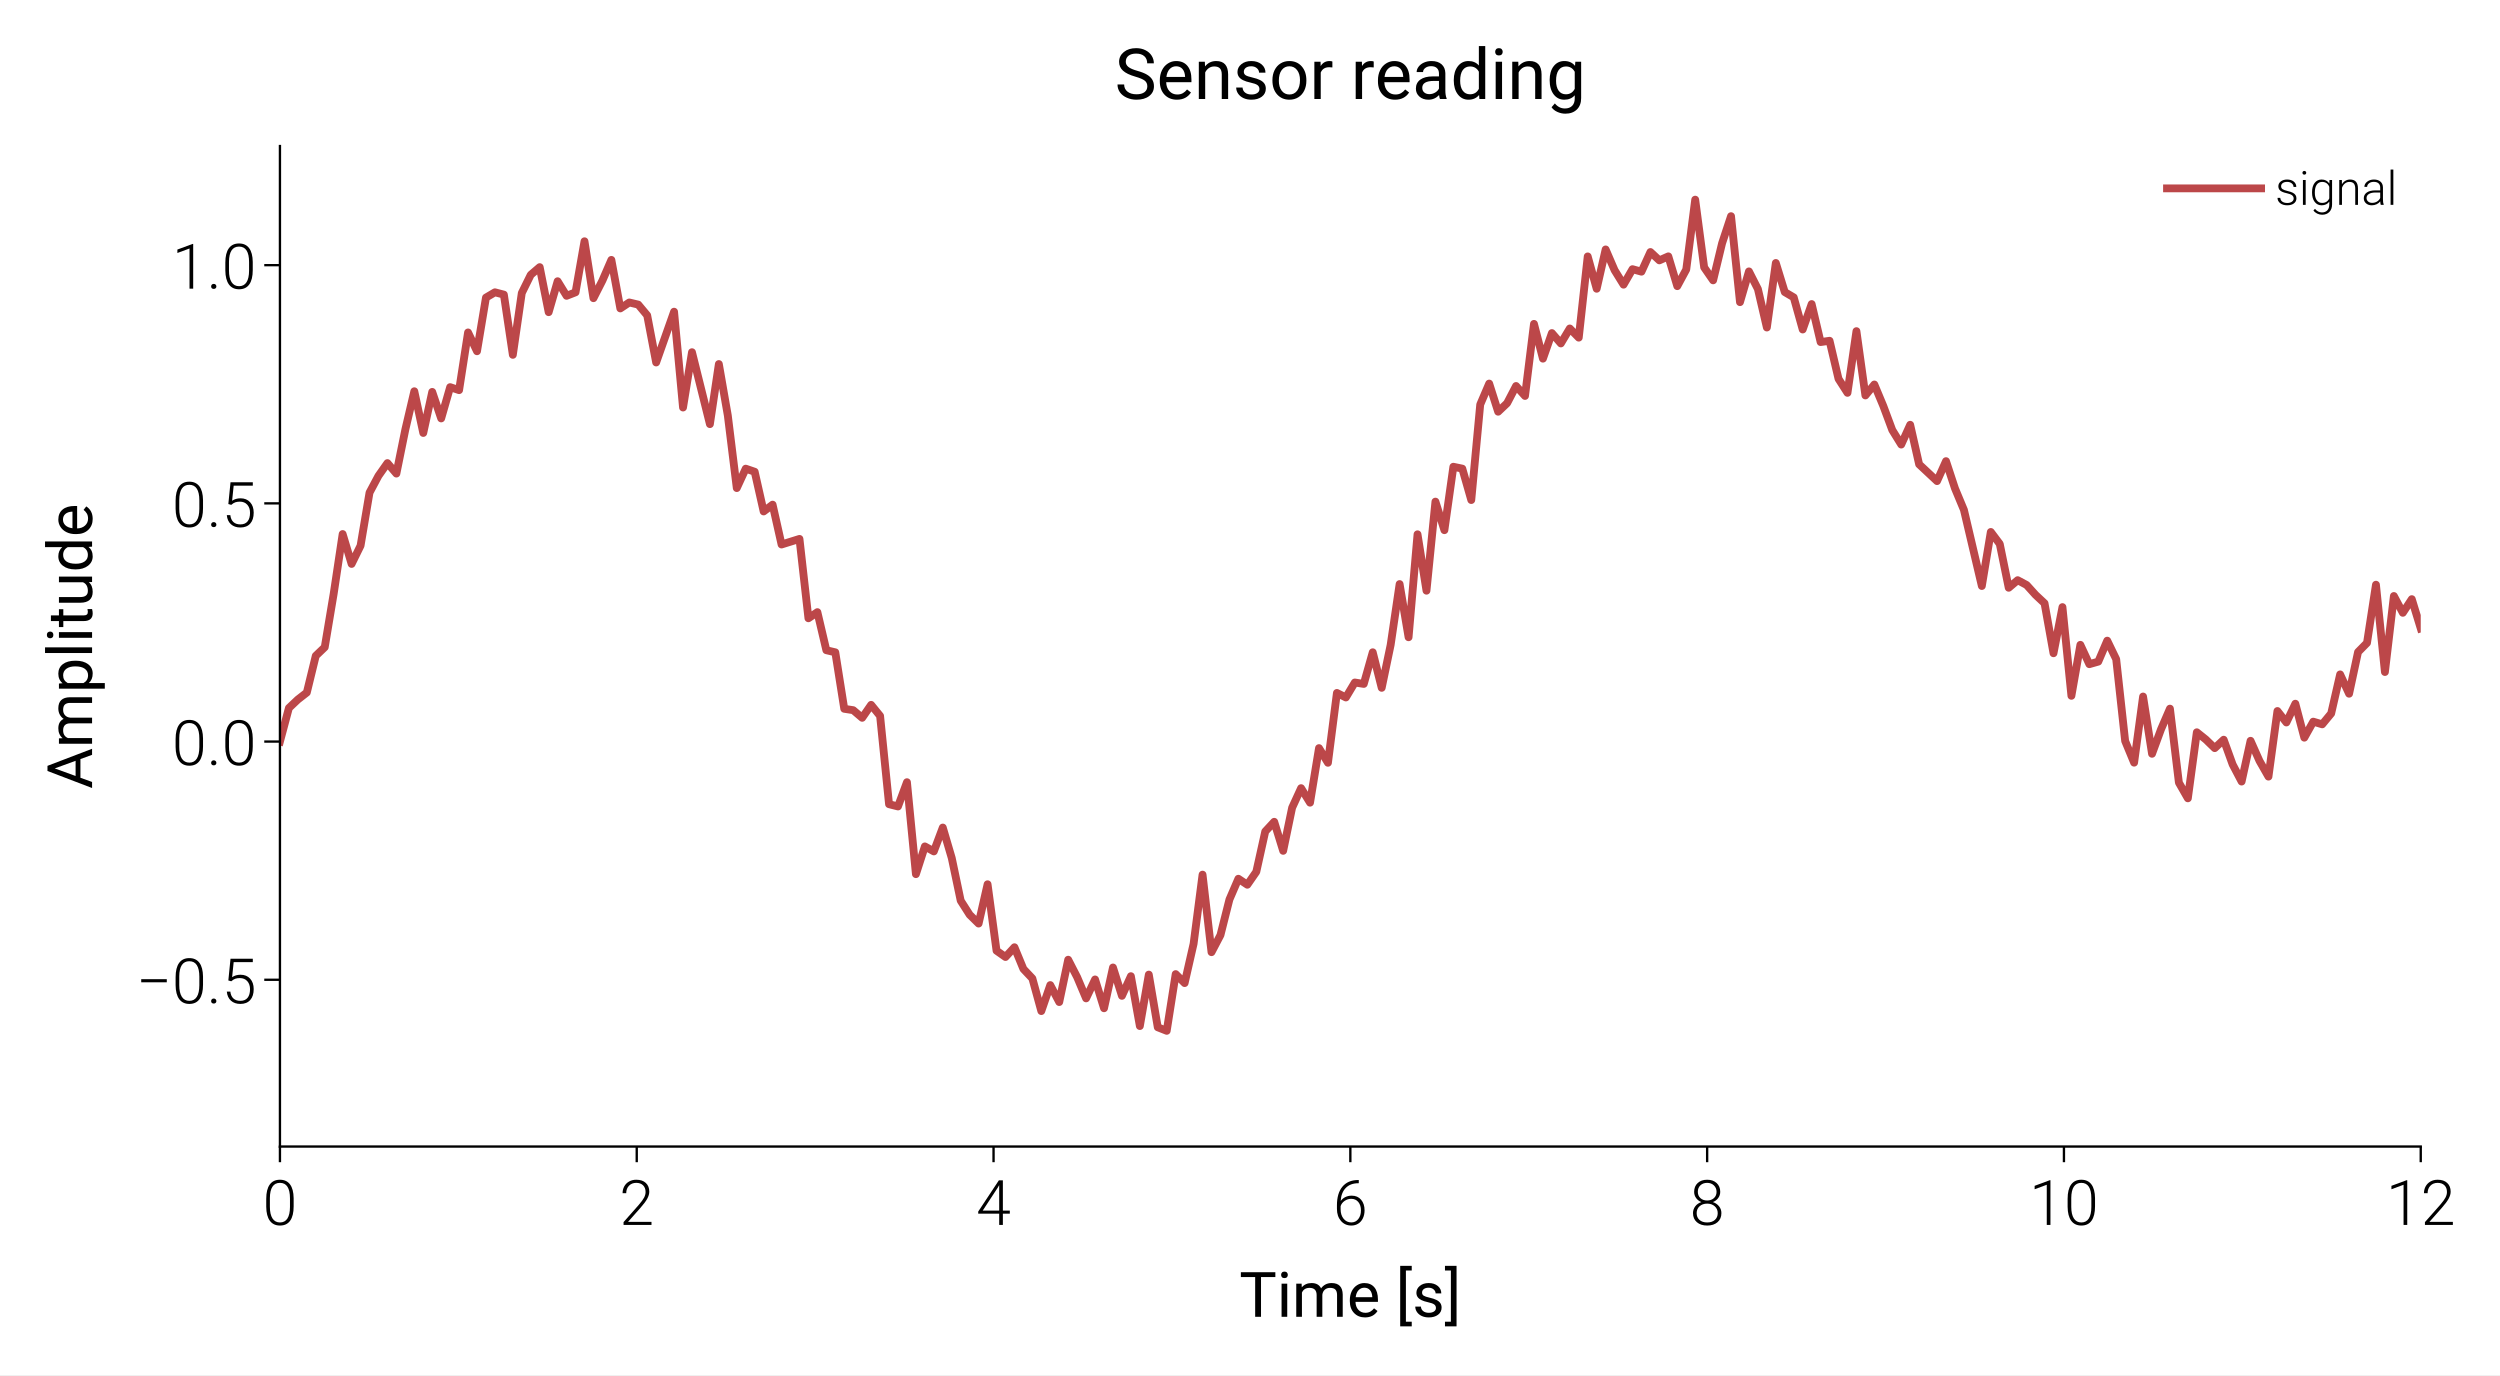
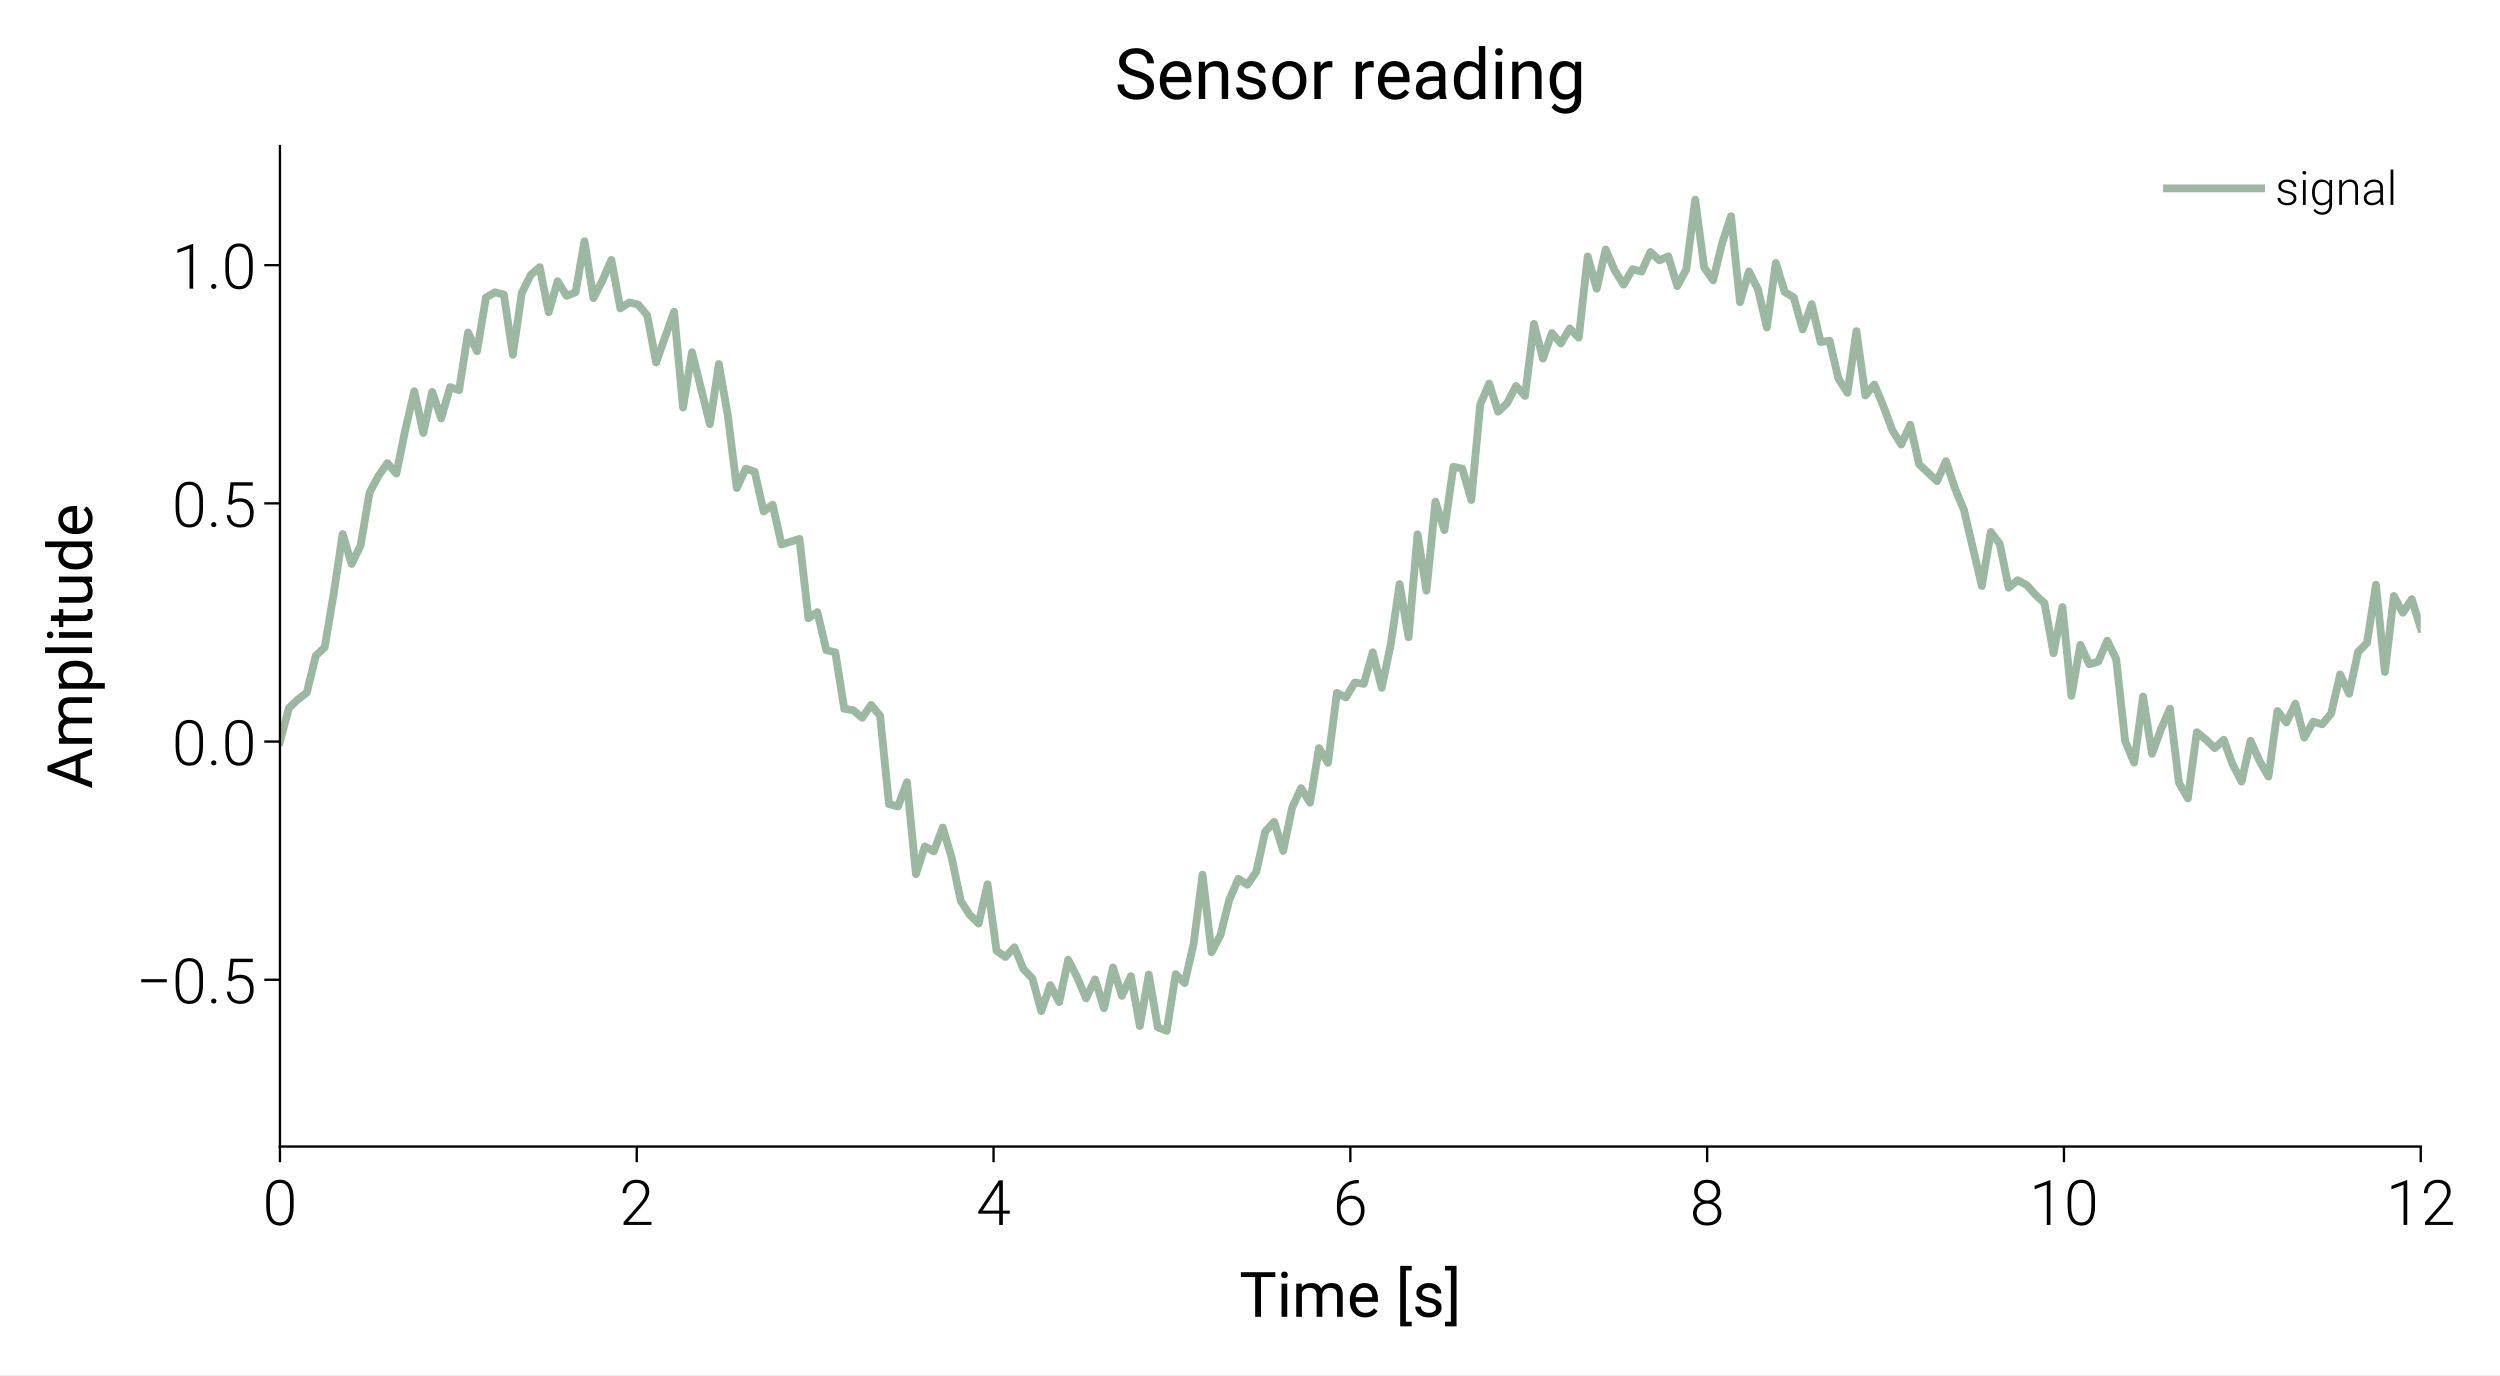
<svg xmlns="http://www.w3.org/2000/svg" xmlns:xlink="http://www.w3.org/1999/xlink" width="318.898pt" height="175.394pt" viewBox="0 0 318.898 175.394" version="1.1">
  <defs>
    <style type="text/css">*{stroke-linejoin: round; stroke-linecap: butt}</style>
  </defs>
  <g id="figure_1">
    <g id="patch_1">
      <path d="M 0 175.394  L 318.898 175.394  L 318.898 0  L 0 0  z " style="fill: #ffffff" />
    </g>
    <g id="axes_1">
      <g id="patch_2">
        <path d="M 35.709 146.252  L 308.788 146.252  L 308.788 18.629  L 35.709 18.629  z " style="fill: #ffffff" />
      </g>
      <g id="matplotlib.axis_1">
        <g id="xtick_1">
          <g id="line2d_1">
            <defs>
-               <path id="m28d8f84df2" d="M 0 0  L 0 2  " style="stroke: #000000; stroke-width: 0.3" />
-             </defs>
-             <g>
-               <use xlink:href="#m28d8f84df2" x="35.709" y="146.252" style="stroke: #000000; stroke-width: 0.3" />
+               <path id="m5784c0458e" d="M 0 0  L 0 2  " style="stroke: #000000; stroke-width: 0.3" />
+             </defs>
+             <g>
+               <use xlink:href="#m5784c0458e" x="35.709" y="146.252" style="stroke: #000000; stroke-width: 0.3" />
            </g>
          </g>
          <g id="text_1">
            <g transform="translate(33.49242 156.2519) scale(0.08 -0.08)">
              <defs>
                <path id="Roboto-Light-30" d="M 3172 1897  Q 3172 934 2819 435  Q 2466 -63 1778 -63  Q 1103 -63 743 426  Q 384 916 375 1850  L 375 2666  Q 375 3625 731 4119  Q 1088 4613 1772 4613  Q 2447 4613 2803 4136  Q 3159 3659 3172 2731  L 3172 1897  z M 2797 2713  Q 2797 3494 2542 3894  Q 2288 4294 1772 4294  Q 1266 4294 1009 3903  Q 753 3513 747 2750  L 747 1856  Q 747 1078 1011 665  Q 1275 253 1778 253  Q 2278 253 2536 656  Q 2794 1059 2797 1838  L 2797 2713  z " transform="scale(0.015625)" />
              </defs>
              <use xlink:href="#Roboto-Light-30" />
            </g>
          </g>
        </g>
        <g id="xtick_2">
          <g id="line2d_2">
            <g>
-               <use xlink:href="#m28d8f84df2" x="81.222" y="146.252" style="stroke: #000000; stroke-width: 0.3" />
+               <use xlink:href="#m5784c0458e" x="81.222" y="146.252" style="stroke: #000000; stroke-width: 0.3" />
            </g>
          </g>
          <g id="text_2">
            <g transform="translate(79.00559 156.2519) scale(0.08 -0.08)">
              <defs>
                <path id="Roboto-Light-32" d="M 3278 0  L 428 0  L 428 288  L 1988 2056  Q 2375 2503 2525 2793  Q 2675 3084 2675 3359  Q 2675 3791 2422 4042  Q 2169 4294 1725 4294  Q 1266 4294 983 4000  Q 700 3706 700 3238  L 328 3238  Q 328 3622 501 3937  Q 675 4253 995 4433  Q 1316 4613 1725 4613  Q 2350 4613 2701 4284  Q 3053 3956 3053 3391  Q 3053 3072 2854 2694  Q 2656 2316 2156 1750  L 888 316  L 3278 316  L 3278 0  z " transform="scale(0.015625)" />
              </defs>
              <use xlink:href="#Roboto-Light-32" />
            </g>
          </g>
        </g>
        <g id="xtick_3">
          <g id="line2d_3">
            <g>
-               <use xlink:href="#m28d8f84df2" x="126.736" y="146.252" style="stroke: #000000; stroke-width: 0.3" />
+               <use xlink:href="#m5784c0458e" x="126.736" y="146.252" style="stroke: #000000; stroke-width: 0.3" />
            </g>
          </g>
          <g id="text_3">
            <g transform="translate(124.5188 156.2519) scale(0.08 -0.08)">
              <defs>
                <path id="Roboto-Light-34" d="M 2725 1466  L 3434 1466  L 3434 1150  L 2725 1150  L 2725 0  L 2350 0  L 2350 1150  L 209 1150  L 209 1363  L 2316 4550  L 2725 4550  L 2725 1466  z M 669 1466  L 2350 1466  L 2350 4066  L 2184 3778  L 669 1466  z " transform="scale(0.015625)" />
              </defs>
              <use xlink:href="#Roboto-Light-34" />
            </g>
          </g>
        </g>
        <g id="xtick_4">
          <g id="line2d_4">
            <g>
-               <use xlink:href="#m28d8f84df2" x="172.249" y="146.252" style="stroke: #000000; stroke-width: 0.3" />
+               <use xlink:href="#m5784c0458e" x="172.249" y="146.252" style="stroke: #000000; stroke-width: 0.3" />
            </g>
          </g>
          <g id="text_4">
            <g transform="translate(170.0319 156.2519) scale(0.08 -0.08)">
              <defs>
                <path id="Roboto-Light-36" d="M 2634 4584  L 2634 4256  L 2591 4256  Q 1775 4256 1306 3776  Q 838 3297 788 2444  Q 975 2703 1265 2845  Q 1556 2988 1916 2988  Q 2516 2988 2870 2573  Q 3225 2159 3225 1491  Q 3225 1047 3059 690  Q 2894 334 2584 135  Q 2275 -63 1878 -63  Q 1225 -63 815 410  Q 406 884 406 1634  L 406 2009  Q 406 3231 962 3901  Q 1519 4572 2541 4584  L 2634 4584  z M 1856 2666  Q 1500 2666 1192 2455  Q 884 2244 781 1919  L 781 1600  Q 781 1006 1086 631  Q 1391 256 1878 256  Q 2316 256 2586 603  Q 2856 950 2856 1478  Q 2856 2016 2586 2341  Q 2316 2666 1856 2666  z " transform="scale(0.015625)" />
              </defs>
              <use xlink:href="#Roboto-Light-36" />
            </g>
          </g>
        </g>
        <g id="xtick_5">
          <g id="line2d_5">
            <g>
-               <use xlink:href="#m28d8f84df2" x="217.762" y="146.252" style="stroke: #000000; stroke-width: 0.3" />
+               <use xlink:href="#m5784c0458e" x="217.762" y="146.252" style="stroke: #000000; stroke-width: 0.3" />
            </g>
          </g>
          <g id="text_5">
            <g transform="translate(215.5451 156.2519) scale(0.08 -0.08)">
              <defs>
                <path id="Roboto-Light-38" d="M 3109 3378  Q 3109 3025 2903 2745  Q 2697 2466 2359 2334  Q 2753 2200 2990 1900  Q 3228 1600 3228 1206  Q 3228 622 2831 279  Q 2434 -63 1781 -63  Q 1122 -63 726 278  Q 331 619 331 1206  Q 331 1594 559 1897  Q 788 2200 1184 2334  Q 847 2466 647 2745  Q 447 3025 447 3378  Q 447 3944 811 4278  Q 1175 4613 1775 4613  Q 2375 4613 2742 4275  Q 3109 3938 3109 3378  z M 2853 1203  Q 2853 1628 2550 1901  Q 2247 2175 1775 2175  Q 1303 2175 1003 1906  Q 703 1638 703 1203  Q 703 769 993 511  Q 1284 253 1781 253  Q 2266 253 2559 509  Q 2853 766 2853 1203  z M 2734 3381  Q 2734 3772 2464 4033  Q 2194 4294 1775 4294  Q 1350 4294 1086 4042  Q 822 3791 822 3381  Q 822 2981 1086 2737  Q 1350 2494 1778 2494  Q 2200 2494 2467 2739  Q 2734 2984 2734 3381  z " transform="scale(0.015625)" />
              </defs>
              <use xlink:href="#Roboto-Light-38" />
            </g>
          </g>
        </g>
        <g id="xtick_6">
          <g id="line2d_6">
            <g>
-               <use xlink:href="#m28d8f84df2" x="263.275" y="146.252" style="stroke: #000000; stroke-width: 0.3" />
+               <use xlink:href="#m5784c0458e" x="263.275" y="146.252" style="stroke: #000000; stroke-width: 0.3" />
            </g>
          </g>
          <g id="text_6">
            <g transform="translate(258.8414 156.2519) scale(0.08 -0.08)">
              <defs>
                <path id="Roboto-Light-31" d="M 2169 0  L 1794 0  L 1794 4100  L 556 3641  L 556 3991  L 2106 4566  L 2169 4566  L 2169 0  z " transform="scale(0.015625)" />
              </defs>
              <use xlink:href="#Roboto-Light-31" />
              <use xlink:href="#Roboto-Light-30" transform="translate(55.41992 0)" />
            </g>
          </g>
        </g>
        <g id="xtick_7">
          <g id="line2d_7">
            <g>
-               <use xlink:href="#m28d8f84df2" x="308.788" y="146.252" style="stroke: #000000; stroke-width: 0.3" />
+               <use xlink:href="#m5784c0458e" x="308.788" y="146.252" style="stroke: #000000; stroke-width: 0.3" />
            </g>
          </g>
          <g id="text_7">
            <g transform="translate(304.3546 156.2519) scale(0.08 -0.08)">
              <use xlink:href="#Roboto-Light-31" />
              <use xlink:href="#Roboto-Light-32" transform="translate(55.41992 0)" />
            </g>
          </g>
        </g>
        <g id="text_8">
          <g transform="translate(158.0926 167.9707) scale(0.08 -0.08)">
            <defs>
              <path id="Roboto-Regular-54" d="M 3672 4056  L 2209 4056  L 2209 0  L 1613 0  L 1613 4056  L 153 4056  L 153 4550  L 3672 4550  L 3672 4056  z " transform="scale(0.015625)" />
              <path id="Roboto-Regular-69" d="M 1066 0  L 488 0  L 488 3381  L 1066 3381  L 1066 0  z M 441 4278  Q 441 4419 527 4516  Q 613 4613 781 4613  Q 950 4613 1037 4516  Q 1125 4419 1125 4278  Q 1125 4138 1037 4044  Q 950 3950 781 3950  Q 613 3950 527 4044  Q 441 4138 441 4278  z " transform="scale(0.015625)" />
              <path id="Roboto-Regular-6d" d="M 981 3381  L 997 3006  Q 1369 3444 2000 3444  Q 2709 3444 2966 2900  Q 3134 3144 3404 3294  Q 3675 3444 4044 3444  Q 5156 3444 5175 2266  L 5175 0  L 4597 0  L 4597 2231  Q 4597 2594 4431 2773  Q 4266 2953 3875 2953  Q 3553 2953 3340 2761  Q 3128 2569 3094 2244  L 3094 0  L 2513 0  L 2513 2216  Q 2513 2953 1791 2953  Q 1222 2953 1013 2469  L 1013 0  L 434 0  L 434 3381  L 981 3381  z " transform="scale(0.015625)" />
              <path id="Roboto-Regular-65" d="M 1841 -63  Q 1153 -63 722 389  Q 291 841 291 1597  L 291 1703  Q 291 2206 483 2601  Q 675 2997 1020 3220  Q 1366 3444 1769 3444  Q 2428 3444 2793 3009  Q 3159 2575 3159 1766  L 3159 1525  L 869 1525  Q 881 1025 1161 717  Q 1441 409 1872 409  Q 2178 409 2390 534  Q 2603 659 2763 866  L 3116 591  Q 2691 -63 1841 -63  z M 1769 2969  Q 1419 2969 1181 2714  Q 944 2459 888 2000  L 2581 2000  L 2581 2044  Q 2556 2484 2343 2726  Q 2131 2969 1769 2969  z " transform="scale(0.015625)" />
              <path id="Roboto-Regular-20" transform="scale(0.015625)" />
              <path id="Roboto-Regular-5b" d="M 1634 4725  L 1038 4725  L 1038 -500  L 1634 -500  L 1634 -975  L 456 -975  L 456 5200  L 1634 5200  L 1634 4725  z " transform="scale(0.015625)" />
              <path id="Roboto-Regular-73" d="M 2406 897  Q 2406 1131 2229 1261  Q 2053 1391 1614 1484  Q 1175 1578 917 1709  Q 659 1841 536 2022  Q 413 2203 413 2453  Q 413 2869 764 3156  Q 1116 3444 1663 3444  Q 2238 3444 2595 3147  Q 2953 2850 2953 2388  L 2372 2388  Q 2372 2625 2170 2797  Q 1969 2969 1663 2969  Q 1347 2969 1169 2831  Q 991 2694 991 2472  Q 991 2263 1156 2156  Q 1322 2050 1755 1953  Q 2188 1856 2456 1722  Q 2725 1588 2854 1398  Q 2984 1209 2984 938  Q 2984 484 2621 210  Q 2259 -63 1681 -63  Q 1275 -63 962 81  Q 650 225 473 483  Q 297 741 297 1041  L 875 1041  Q 891 750 1108 579  Q 1325 409 1681 409  Q 2009 409 2207 542  Q 2406 675 2406 897  z " transform="scale(0.015625)" />
              <path id="Roboto-Regular-5d" d="M 28 5200  L 1209 5200  L 1209 -975  L 28 -975  L 28 -500  L 631 -500  L 631 4725  L 28 4725  L 28 5200  z " transform="scale(0.015625)" />
            </defs>
            <use xlink:href="#Roboto-Regular-54" />
            <use xlink:href="#Roboto-Regular-69" transform="translate(59.66797 0)" />
            <use xlink:href="#Roboto-Regular-6d" transform="translate(83.93555 0)" />
            <use xlink:href="#Roboto-Regular-65" transform="translate(171.582 0)" />
            <use xlink:href="#Roboto-Regular-20" transform="translate(224.5605 0)" />
            <use xlink:href="#Roboto-Regular-5b" transform="translate(249.3164 0)" />
            <use xlink:href="#Roboto-Regular-73" transform="translate(275.8301 0)" />
            <use xlink:href="#Roboto-Regular-5d" transform="translate(327.3926 0)" />
          </g>
        </g>
      </g>
      <g id="matplotlib.axis_2">
        <g id="ytick_1">
          <g id="line2d_8">
            <defs>
-               <path id="m4d8ab7aa78" d="M 0 0  L -2 0  " style="stroke: #000000; stroke-width: 0.3" />
-             </defs>
-             <g>
-               <use xlink:href="#m4d8ab7aa78" x="35.709" y="124.981" style="stroke: #000000; stroke-width: 0.3" />
+               <path id="me6f16e4cb8" d="M 0 0  L -2 0  " style="stroke: #000000; stroke-width: 0.3" />
+             </defs>
+             <g>
+               <use xlink:href="#me6f16e4cb8" x="35.709" y="124.981" style="stroke: #000000; stroke-width: 0.3" />
            </g>
          </g>
          <g id="text_9">
            <g transform="translate(17.36929 127.9815) scale(0.08 -0.08)">
              <defs>
                <path id="Roboto-Light-2212" d="M 3125 2144  L 516 2144  L 516 2463  L 3125 2463  L 3125 2144  z " transform="scale(0.015625)" />
                <path id="Roboto-Light-2e" d="M 453 225  Q 453 334 523 411  Q 594 488 719 488  Q 844 488 916 411  Q 988 334 988 225  Q 988 116 916 45  Q 844 -25 719 -25  Q 594 -25 523 45  Q 453 116 453 225  z " transform="scale(0.015625)" />
                <path id="Roboto-Light-35" d="M 681 2331  L 903 4550  L 3178 4550  L 3178 4203  L 1225 4203  L 1066 2666  Q 1431 2916 1922 2916  Q 2538 2916 2903 2516  Q 3269 2116 3269 1450  Q 3269 731 2912 334  Q 2556 -63 1909 -63  Q 1316 -63 947 268  Q 578 600 525 1197  L 884 1197  Q 938 731 1200 492  Q 1463 253 1909 253  Q 2397 253 2645 562  Q 2894 872 2894 1444  Q 2894 1944 2616 2259  Q 2338 2575 1856 2575  Q 1591 2575 1394 2508  Q 1197 2441 978 2247  L 681 2331  z " transform="scale(0.015625)" />
              </defs>
              <use xlink:href="#Roboto-Light-2212" />
              <use xlink:href="#Roboto-Light-30" transform="translate(57.03125 0)" />
              <use xlink:href="#Roboto-Light-2e" transform="translate(112.4512 0)" />
              <use xlink:href="#Roboto-Light-35" transform="translate(136.3281 0)" />
            </g>
          </g>
        </g>
        <g id="ytick_2">
          <g id="line2d_9">
            <g>
-               <use xlink:href="#m4d8ab7aa78" x="35.709" y="94.595" style="stroke: #000000; stroke-width: 0.3" />
+               <use xlink:href="#me6f16e4cb8" x="35.709" y="94.595" style="stroke: #000000; stroke-width: 0.3" />
            </g>
          </g>
          <g id="text_10">
            <g transform="translate(21.93179 97.59513) scale(0.08 -0.08)">
              <use xlink:href="#Roboto-Light-30" />
              <use xlink:href="#Roboto-Light-2e" transform="translate(55.41992 0)" />
              <use xlink:href="#Roboto-Light-30" transform="translate(79.29688 0)" />
            </g>
          </g>
        </g>
        <g id="ytick_3">
          <g id="line2d_10">
            <g>
-               <use xlink:href="#m4d8ab7aa78" x="35.709" y="64.209" style="stroke: #000000; stroke-width: 0.3" />
+               <use xlink:href="#me6f16e4cb8" x="35.709" y="64.209" style="stroke: #000000; stroke-width: 0.3" />
            </g>
          </g>
          <g id="text_11">
            <g transform="translate(21.93179 67.2088) scale(0.08 -0.08)">
              <use xlink:href="#Roboto-Light-30" />
              <use xlink:href="#Roboto-Light-2e" transform="translate(55.41992 0)" />
              <use xlink:href="#Roboto-Light-35" transform="translate(79.29688 0)" />
            </g>
          </g>
        </g>
        <g id="ytick_4">
          <g id="line2d_11">
            <g>
-               <use xlink:href="#m4d8ab7aa78" x="35.709" y="33.822" style="stroke: #000000; stroke-width: 0.3" />
+               <use xlink:href="#me6f16e4cb8" x="35.709" y="33.822" style="stroke: #000000; stroke-width: 0.3" />
            </g>
          </g>
          <g id="text_12">
            <g transform="translate(21.93179 36.82246) scale(0.08 -0.08)">
              <use xlink:href="#Roboto-Light-31" />
              <use xlink:href="#Roboto-Light-2e" transform="translate(55.41992 0)" />
              <use xlink:href="#Roboto-Light-30" transform="translate(79.29688 0)" />
            </g>
          </g>
        </g>
        <g id="text_13">
          <g transform="translate(11.74429 100.6281) rotate(-90) scale(0.08 -0.08)">
            <defs>
              <path id="Roboto-Regular-41" d="M 3041 1188  L 1134 1188  L 706 0  L 88 0  L 1825 4550  L 2350 4550  L 4091 0  L 3475 0  L 3041 1188  z M 1316 1681  L 2863 1681  L 2088 3809  L 1316 1681  z " transform="scale(0.015625)" />
              <path id="Roboto-Regular-70" d="M 3294 1653  Q 3294 881 2941 409  Q 2588 -63 1984 -63  Q 1369 -63 1016 328  L 1016 -1300  L 438 -1300  L 438 3381  L 966 3381  L 994 3006  Q 1347 3444 1975 3444  Q 2584 3444 2939 2984  Q 3294 2525 3294 1706  L 3294 1653  z M 2716 1719  Q 2716 2291 2472 2622  Q 2228 2953 1803 2953  Q 1278 2953 1016 2488  L 1016 872  Q 1275 409 1809 409  Q 2225 409 2470 739  Q 2716 1069 2716 1719  z " transform="scale(0.015625)" />
              <path id="Roboto-Regular-6c" d="M 1066 0  L 488 0  L 488 4800  L 1066 4800  L 1066 0  z " transform="scale(0.015625)" />
              <path id="Roboto-Regular-74" d="M 1222 4200  L 1222 3381  L 1853 3381  L 1853 2934  L 1222 2934  L 1222 838  Q 1222 634 1306 532  Q 1391 431 1594 431  Q 1694 431 1869 469  L 1869 0  Q 1641 -63 1425 -63  Q 1038 -63 841 171  Q 644 406 644 838  L 644 2934  L 28 2934  L 28 3381  L 644 3381  L 644 4200  L 1222 4200  z " transform="scale(0.015625)" />
              <path id="Roboto-Regular-75" d="M 2525 334  Q 2188 -63 1534 -63  Q 994 -63 711 251  Q 428 566 425 1181  L 425 3381  L 1003 3381  L 1003 1197  Q 1003 428 1628 428  Q 2291 428 2509 922  L 2509 3381  L 3088 3381  L 3088 0  L 2538 0  L 2525 334  z " transform="scale(0.015625)" />
              <path id="Roboto-Regular-64" d="M 297 1719  Q 297 2497 665 2970  Q 1034 3444 1631 3444  Q 2225 3444 2572 3038  L 2572 4800  L 3150 4800  L 3150 0  L 2619 0  L 2591 363  Q 2244 -63 1625 -63  Q 1038 -63 667 418  Q 297 900 297 1675  L 297 1719  z M 875 1653  Q 875 1078 1112 753  Q 1350 428 1769 428  Q 2319 428 2572 922  L 2572 2475  Q 2313 2953 1775 2953  Q 1350 2953 1112 2625  Q 875 2297 875 1653  z " transform="scale(0.015625)" />
            </defs>
            <use xlink:href="#Roboto-Regular-41" />
            <use xlink:href="#Roboto-Regular-6d" transform="translate(65.23438 0)" />
            <use xlink:href="#Roboto-Regular-70" transform="translate(152.8809 0)" />
            <use xlink:href="#Roboto-Regular-6c" transform="translate(208.9844 0)" />
            <use xlink:href="#Roboto-Regular-69" transform="translate(233.252 0)" />
            <use xlink:href="#Roboto-Regular-74" transform="translate(257.5195 0)" />
            <use xlink:href="#Roboto-Regular-75" transform="translate(290.1855 0)" />
            <use xlink:href="#Roboto-Regular-64" transform="translate(345.3125 0)" />
            <use xlink:href="#Roboto-Regular-65" transform="translate(401.709 0)" />
          </g>
        </g>
      </g>
      <g id="line2d_12">
-         <path d="M 35.709 94.591  L 36.852 90.312  L 37.994 89.231  L 39.137 88.341  L 40.28 83.654  L 41.422 82.56  L 42.565 75.727  L 43.707 68.122  L 44.85 71.934  L 45.993 69.605  L 47.135 62.84  L 48.278 60.695  L 49.42 59.073  L 50.563 60.409  L 51.706 54.784  L 52.848 49.91  L 53.991 55.228  L 55.133 49.992  L 56.276 53.373  L 57.419 49.384  L 58.561 49.766  L 59.704 42.407  L 60.846 44.804  L 61.989 37.961  L 63.131 37.285  L 64.274 37.582  L 65.417 45.262  L 66.559 37.376  L 67.702 35.056  L 68.844 34.076  L 69.987 39.82  L 71.13 35.875  L 72.272 37.734  L 73.415 37.287  L 74.557 30.778  L 75.7 38.036  L 76.843 35.788  L 77.985 33.153  L 79.128 39.342  L 80.27 38.583  L 81.413 38.854  L 82.555 40.224  L 83.698 46.236  L 85.983 39.761  L 87.126 51.982  L 88.268 44.927  L 90.554 54.101  L 91.696 46.438  L 92.839 52.996  L 93.981 62.258  L 95.124 59.783  L 96.267 60.176  L 97.409 65.239  L 98.552 64.374  L 99.694 69.455  L 101.98 68.743  L 103.122 78.866  L 104.265 78.085  L 105.407 82.941  L 106.55 83.209  L 107.692 90.413  L 108.835 90.59  L 109.978 91.563  L 111.12 89.912  L 112.263 91.318  L 113.405 102.583  L 114.548 102.871  L 115.691 99.777  L 116.833 111.505  L 117.976 107.968  L 119.118 108.604  L 120.261 105.562  L 121.404 109.448  L 122.546 114.889  L 123.689 116.685  L 124.831 117.807  L 125.974 112.797  L 127.117 121.271  L 128.259 122.074  L 129.402 120.831  L 130.544 123.6  L 131.687 124.81  L 132.829 128.972  L 133.972 125.657  L 135.115 127.821  L 136.257 122.422  L 137.4 124.646  L 138.542 127.349  L 139.685 124.939  L 140.828 128.612  L 141.97 123.413  L 143.113 127.028  L 144.255 124.522  L 145.398 130.882  L 146.541 124.321  L 147.683 131.039  L 148.826 131.491  L 149.968 124.257  L 151.111 125.4  L 152.253 120.389  L 153.396 111.569  L 154.539 121.458  L 155.681 119.278  L 156.824 114.741  L 157.966 112.094  L 159.109 112.855  L 160.252 111.205  L 161.394 106.062  L 162.537 104.829  L 163.679 108.531  L 164.822 103.029  L 165.965 100.537  L 167.107 102.388  L 168.25 95.429  L 169.392 97.3  L 170.535 88.391  L 171.678 88.968  L 172.82 87.06  L 173.963 87.239  L 175.105 83.204  L 176.248 87.739  L 177.39 82.263  L 178.533 74.503  L 179.676 81.287  L 180.818 68.156  L 181.961 75.348  L 183.103 63.987  L 184.246 67.628  L 185.389 59.539  L 186.531 59.779  L 187.674 63.784  L 188.816 51.6  L 189.959 48.929  L 191.102 52.517  L 192.244 51.431  L 193.387 49.238  L 194.529 50.506  L 195.672 41.315  L 196.815 45.749  L 197.957 42.487  L 199.1 43.808  L 200.242 41.9  L 201.385 43.068  L 202.527 32.709  L 203.67 36.832  L 204.813 31.82  L 205.955 34.463  L 207.098 36.311  L 208.24 34.337  L 209.383 34.654  L 210.526 32.148  L 211.668 33.211  L 212.811 32.702  L 213.953 36.5  L 215.096 34.38  L 216.239 25.469  L 217.381 34.107  L 218.524 35.759  L 219.666 31.035  L 220.809 27.576  L 221.951 38.541  L 223.094 34.621  L 224.237 36.871  L 225.379 41.777  L 226.522 33.546  L 227.664 37.258  L 228.807 37.933  L 229.95 42.029  L 231.092 38.786  L 232.235 43.633  L 233.377 43.47  L 234.52 48.327  L 235.663 50.11  L 236.805 42.242  L 237.948 50.441  L 239.09 49.047  L 240.233 51.787  L 241.376 54.855  L 242.518 56.707  L 243.661 54.186  L 244.803 59.23  L 247.088 61.368  L 248.231 58.825  L 249.374 62.298  L 250.516 65.041  L 252.801 74.75  L 253.944 67.858  L 255.087 69.381  L 256.229 74.974  L 257.372 74.008  L 258.514 74.62  L 259.657 75.884  L 260.8 76.955  L 261.942 83.328  L 263.085 77.443  L 264.227 88.757  L 265.37 82.255  L 266.513 84.721  L 267.655 84.396  L 268.798 81.723  L 269.94 84.085  L 271.083 94.525  L 272.225 97.284  L 273.368 88.849  L 274.511 96.152  L 275.653 93.04  L 276.796 90.396  L 277.938 99.833  L 279.081 101.832  L 280.224 93.409  L 281.366 94.324  L 282.509 95.43  L 283.651 94.358  L 284.794 97.516  L 285.937 99.694  L 287.079 94.496  L 288.222 97.063  L 289.364 99.063  L 290.507 90.697  L 291.649 92.157  L 292.792 89.766  L 293.935 94.096  L 295.077 92.055  L 296.22 92.394  L 297.362 91.011  L 298.505 86.026  L 299.648 88.49  L 300.79 83.173  L 301.933 82.01  L 303.075 74.587  L 304.218 85.721  L 305.361 76.027  L 306.503 78.168  L 307.646 76.428  L 308.788 80.16  L 308.788 80.16  " clip-path="url(#pc6135623c0)" style="fill: none; stroke: #bc4749; stroke-linecap: square" />
+         <path d="M 35.709 94.591  L 36.852 90.312  L 37.994 89.231  L 39.137 88.341  L 40.28 83.654  L 41.422 82.56  L 42.565 75.727  L 43.707 68.122  L 44.85 71.934  L 45.993 69.605  L 47.135 62.84  L 48.278 60.695  L 49.42 59.073  L 50.563 60.409  L 51.706 54.784  L 52.848 49.91  L 53.991 55.228  L 55.133 49.992  L 56.276 53.373  L 57.419 49.384  L 58.561 49.766  L 59.704 42.407  L 60.846 44.804  L 61.989 37.961  L 63.131 37.285  L 64.274 37.582  L 65.417 45.262  L 66.559 37.376  L 67.702 35.056  L 68.844 34.076  L 69.987 39.82  L 71.13 35.875  L 72.272 37.734  L 73.415 37.287  L 74.557 30.778  L 75.7 38.036  L 76.843 35.788  L 77.985 33.153  L 79.128 39.342  L 80.27 38.583  L 81.413 38.854  L 82.555 40.224  L 83.698 46.236  L 85.983 39.761  L 87.126 51.982  L 88.268 44.927  L 90.554 54.101  L 91.696 46.438  L 92.839 52.996  L 93.981 62.258  L 95.124 59.783  L 96.267 60.176  L 97.409 65.239  L 98.552 64.374  L 99.694 69.455  L 101.98 68.743  L 103.122 78.866  L 104.265 78.085  L 105.407 82.941  L 106.55 83.209  L 107.692 90.413  L 108.835 90.59  L 109.978 91.563  L 111.12 89.912  L 112.263 91.318  L 113.405 102.583  L 114.548 102.871  L 115.691 99.777  L 116.833 111.505  L 117.976 107.968  L 119.118 108.604  L 120.261 105.562  L 121.404 109.448  L 122.546 114.889  L 123.689 116.685  L 124.831 117.807  L 125.974 112.797  L 127.117 121.271  L 128.259 122.074  L 129.402 120.831  L 130.544 123.6  L 131.687 124.81  L 132.829 128.972  L 133.972 125.657  L 135.115 127.821  L 136.257 122.422  L 137.4 124.646  L 138.542 127.349  L 139.685 124.939  L 140.828 128.612  L 141.97 123.413  L 143.113 127.028  L 144.255 124.522  L 145.398 130.882  L 146.541 124.321  L 147.683 131.039  L 148.826 131.491  L 149.968 124.257  L 151.111 125.4  L 152.253 120.389  L 153.396 111.569  L 154.539 121.458  L 155.681 119.278  L 156.824 114.741  L 157.966 112.094  L 159.109 112.855  L 160.252 111.205  L 161.394 106.062  L 162.537 104.829  L 163.679 108.531  L 164.822 103.029  L 165.965 100.537  L 167.107 102.388  L 168.25 95.429  L 169.392 97.3  L 170.535 88.391  L 171.678 88.968  L 172.82 87.06  L 173.963 87.239  L 175.105 83.204  L 176.248 87.739  L 177.39 82.263  L 178.533 74.503  L 179.676 81.287  L 180.818 68.156  L 181.961 75.348  L 183.103 63.987  L 184.246 67.628  L 185.389 59.539  L 186.531 59.779  L 187.674 63.784  L 188.816 51.6  L 189.959 48.929  L 191.102 52.517  L 192.244 51.431  L 193.387 49.238  L 194.529 50.506  L 195.672 41.315  L 196.815 45.749  L 197.957 42.487  L 199.1 43.808  L 200.242 41.9  L 201.385 43.068  L 202.527 32.709  L 203.67 36.832  L 204.813 31.82  L 205.955 34.463  L 207.098 36.311  L 208.24 34.337  L 209.383 34.654  L 210.526 32.148  L 211.668 33.211  L 212.811 32.702  L 213.953 36.5  L 215.096 34.38  L 216.239 25.469  L 217.381 34.107  L 218.524 35.759  L 219.666 31.035  L 220.809 27.576  L 221.951 38.541  L 223.094 34.621  L 224.237 36.871  L 225.379 41.777  L 226.522 33.546  L 227.664 37.258  L 228.807 37.933  L 229.95 42.029  L 231.092 38.786  L 232.235 43.633  L 233.377 43.47  L 234.52 48.327  L 235.663 50.11  L 236.805 42.242  L 237.948 50.441  L 239.09 49.047  L 240.233 51.787  L 241.376 54.855  L 242.518 56.707  L 243.661 54.186  L 244.803 59.23  L 247.088 61.368  L 248.231 58.825  L 249.374 62.298  L 250.516 65.041  L 252.801 74.75  L 253.944 67.858  L 255.087 69.381  L 256.229 74.974  L 257.372 74.008  L 258.514 74.62  L 259.657 75.884  L 260.8 76.955  L 261.942 83.328  L 263.085 77.443  L 264.227 88.757  L 265.37 82.255  L 266.513 84.721  L 267.655 84.396  L 268.798 81.723  L 269.94 84.085  L 271.083 94.525  L 272.225 97.284  L 273.368 88.849  L 274.511 96.152  L 275.653 93.04  L 276.796 90.396  L 277.938 99.833  L 279.081 101.832  L 280.224 93.409  L 281.366 94.324  L 282.509 95.43  L 283.651 94.358  L 284.794 97.516  L 285.937 99.694  L 287.079 94.496  L 288.222 97.063  L 289.364 99.063  L 290.507 90.697  L 291.649 92.157  L 292.792 89.766  L 293.935 94.096  L 295.077 92.055  L 296.22 92.394  L 297.362 91.011  L 298.505 86.026  L 299.648 88.49  L 300.79 83.173  L 301.933 82.01  L 303.075 74.587  L 304.218 85.721  L 305.361 76.027  L 306.503 78.168  L 307.646 76.428  L 308.788 80.16  L 308.788 80.16  " clip-path="url(#pda60062da3)" style="fill: none; stroke: #9cb8a2; stroke-linecap: square" />
      </g>
      <g id="patch_3">
        <path d="M 35.709 146.252  L 35.709 18.629  " style="fill: none; stroke: #000000; stroke-width: 0.3; stroke-linejoin: miter; stroke-linecap: square" />
      </g>
      <g id="patch_4">
        <path d="M 35.709 146.252  L 308.788 146.252  " style="fill: none; stroke: #000000; stroke-width: 0.3; stroke-linejoin: miter; stroke-linecap: square" />
      </g>
      <g id="text_14">
        <g transform="translate(142.1966 12.62929) scale(0.09 -0.09)">
          <defs>
            <path id="Roboto-Regular-53" d="M 1869 2028  Q 1097 2250 745 2573  Q 394 2897 394 3372  Q 394 3909 823 4261  Q 1253 4613 1941 4613  Q 2409 4613 2776 4431  Q 3144 4250 3345 3931  Q 3547 3613 3547 3234  L 2944 3234  Q 2944 3647 2681 3883  Q 2419 4119 1941 4119  Q 1497 4119 1248 3923  Q 1000 3728 1000 3381  Q 1000 3103 1236 2911  Q 1472 2719 2039 2559  Q 2606 2400 2926 2208  Q 3247 2016 3401 1759  Q 3556 1503 3556 1156  Q 3556 603 3125 270  Q 2694 -63 1972 -63  Q 1503 -63 1097 117  Q 691 297 470 609  Q 250 922 250 1319  L 853 1319  Q 853 906 1158 667  Q 1463 428 1972 428  Q 2447 428 2700 622  Q 2953 816 2953 1150  Q 2953 1484 2718 1667  Q 2484 1850 1869 2028  z " transform="scale(0.015625)" />
            <path id="Roboto-Regular-6e" d="M 984 3381  L 1003 2956  Q 1391 3444 2016 3444  Q 3088 3444 3097 2234  L 3097 0  L 2519 0  L 2519 2238  Q 2516 2603 2352 2778  Q 2188 2953 1841 2953  Q 1559 2953 1346 2803  Q 1134 2653 1016 2409  L 1016 0  L 438 0  L 438 3381  L 984 3381  z " transform="scale(0.015625)" />
            <path id="Roboto-Regular-6f" d="M 284 1722  Q 284 2219 479 2616  Q 675 3013 1023 3228  Q 1372 3444 1819 3444  Q 2509 3444 2936 2966  Q 3363 2488 3363 1694  L 3363 1653  Q 3363 1159 3173 767  Q 2984 375 2632 156  Q 2281 -63 1825 -63  Q 1138 -63 711 415  Q 284 894 284 1681  L 284 1722  z M 866 1653  Q 866 1091 1127 750  Q 1388 409 1825 409  Q 2266 409 2525 754  Q 2784 1100 2784 1722  Q 2784 2278 2520 2623  Q 2256 2969 1819 2969  Q 1391 2969 1128 2628  Q 866 2288 866 1653  z " transform="scale(0.015625)" />
            <path id="Roboto-Regular-72" d="M 2072 2863  Q 1941 2884 1788 2884  Q 1219 2884 1016 2400  L 1016 0  L 438 0  L 438 3381  L 1000 3381  L 1009 2991  Q 1294 3444 1816 3444  Q 1984 3444 2072 3400  L 2072 2863  z " transform="scale(0.015625)" />
            <path id="Roboto-Regular-61" d="M 2525 0  Q 2475 100 2444 356  Q 2041 -63 1481 -63  Q 981 -63 661 220  Q 341 503 341 938  Q 341 1466 742 1758  Q 1144 2050 1872 2050  L 2434 2050  L 2434 2316  Q 2434 2619 2253 2798  Q 2072 2978 1719 2978  Q 1409 2978 1200 2822  Q 991 2666 991 2444  L 409 2444  Q 409 2697 589 2933  Q 769 3169 1076 3306  Q 1384 3444 1753 3444  Q 2338 3444 2669 3151  Q 3000 2859 3013 2347  L 3013 791  Q 3013 325 3131 50  L 3131 0  L 2525 0  z M 1566 441  Q 1838 441 2081 581  Q 2325 722 2434 947  L 2434 1641  L 1981 1641  Q 919 1641 919 1019  Q 919 747 1100 594  Q 1281 441 1566 441  z " transform="scale(0.015625)" />
            <path id="Roboto-Regular-67" d="M 300 1719  Q 300 2509 665 2976  Q 1031 3444 1634 3444  Q 2253 3444 2600 3006  L 2628 3381  L 3156 3381  L 3156 81  Q 3156 -575 2767 -953  Q 2378 -1331 1722 -1331  Q 1356 -1331 1006 -1175  Q 656 -1019 472 -747  L 772 -400  Q 1144 -859 1681 -859  Q 2103 -859 2339 -621  Q 2575 -384 2575 47  L 2575 338  Q 2228 -63 1628 -63  Q 1034 -63 667 415  Q 300 894 300 1719  z M 881 1653  Q 881 1081 1115 754  Q 1350 428 1772 428  Q 2319 428 2575 925  L 2575 2469  Q 2309 2953 1778 2953  Q 1356 2953 1118 2625  Q 881 2297 881 1653  z " transform="scale(0.015625)" />
          </defs>
          <use xlink:href="#Roboto-Regular-53" />
          <use xlink:href="#Roboto-Regular-65" transform="translate(59.32617 0)" />
          <use xlink:href="#Roboto-Regular-6e" transform="translate(112.3047 0)" />
          <use xlink:href="#Roboto-Regular-73" transform="translate(167.4805 0)" />
          <use xlink:href="#Roboto-Regular-6f" transform="translate(219.043 0)" />
          <use xlink:href="#Roboto-Regular-72" transform="translate(276.0742 0)" />
          <use xlink:href="#Roboto-Regular-20" transform="translate(309.9121 0)" />
          <use xlink:href="#Roboto-Regular-72" transform="translate(334.668 0)" />
          <use xlink:href="#Roboto-Regular-65" transform="translate(368.5059 0)" />
          <use xlink:href="#Roboto-Regular-61" transform="translate(421.4844 0)" />
          <use xlink:href="#Roboto-Regular-64" transform="translate(475.8789 0)" />
          <use xlink:href="#Roboto-Regular-69" transform="translate(532.2754 0)" />
          <use xlink:href="#Roboto-Regular-6e" transform="translate(556.543 0)" />
          <use xlink:href="#Roboto-Regular-67" transform="translate(611.7188 0)" />
        </g>
      </g>
      <g id="legend_1">
        <g id="line2d_13">
-           <path d="M 276.423 24.029  L 282.423 24.029  L 288.423 24.029  " style="fill: none; stroke: #bc4749; stroke-linecap: square" />
+           <path d="M 276.423 24.029  L 282.423 24.029  L 288.423 24.029  " style="fill: none; stroke: #9cb8a2; stroke-linecap: square" />
        </g>
        <g id="text_15">
          <g transform="translate(290.223 26.12929) scale(0.06 -0.06)">
            <defs>
              <path id="Roboto-Light-73" d="M 2513 859  Q 2513 1138 2289 1306  Q 2066 1475 1616 1570  Q 1166 1666 917 1789  Q 669 1913 548 2091  Q 428 2269 428 2522  Q 428 2922 762 3183  Q 1097 3444 1619 3444  Q 2184 3444 2526 3164  Q 2869 2884 2869 2434  L 2494 2434  Q 2494 2731 2245 2928  Q 1997 3125 1619 3125  Q 1250 3125 1026 2961  Q 803 2797 803 2534  Q 803 2281 989 2142  Q 1175 2003 1667 1887  Q 2159 1772 2404 1640  Q 2650 1509 2769 1325  Q 2888 1141 2888 878  Q 2888 450 2542 193  Q 2197 -63 1641 -63  Q 1050 -63 683 223  Q 316 509 316 947  L 691 947  Q 713 619 967 436  Q 1222 253 1641 253  Q 2031 253 2272 425  Q 2513 597 2513 859  z " transform="scale(0.015625)" />
              <path id="Roboto-Light-69" d="M 906 0  L 531 0  L 531 3381  L 906 3381  L 906 0  z M 466 4359  Q 466 4466 534 4539  Q 603 4613 722 4613  Q 841 4613 911 4539  Q 981 4466 981 4359  Q 981 4253 911 4181  Q 841 4109 722 4109  Q 603 4109 534 4181  Q 466 4253 466 4359  z " transform="scale(0.015625)" />
              <path id="Roboto-Light-67" d="M 338 1722  Q 338 2516 689 2980  Q 1041 3444 1644 3444  Q 2334 3444 2694 2894  L 2713 3381  L 3063 3381  L 3063 69  Q 3063 -584 2697 -965  Q 2331 -1347 1706 -1347  Q 1353 -1347 1033 -1189  Q 713 -1031 528 -769  L 738 -544  Q 1134 -1031 1681 -1031  Q 2150 -1031 2412 -754  Q 2675 -478 2684 13  L 2684 438  Q 2325 -63 1638 -63  Q 1050 -63 694 406  Q 338 875 338 1672  L 338 1722  z M 716 1656  Q 716 1009 975 636  Q 1234 263 1706 263  Q 2397 263 2684 881  L 2684 2453  Q 2553 2778 2306 2948  Q 2059 3119 1713 3119  Q 1241 3119 978 2748  Q 716 2378 716 1656  z " transform="scale(0.015625)" />
              <path id="Roboto-Light-6e" d="M 844 3381  L 856 2803  Q 1047 3116 1331 3280  Q 1616 3444 1959 3444  Q 2503 3444 2768 3137  Q 3034 2831 3038 2219  L 3038 0  L 2666 0  L 2666 2222  Q 2663 2675 2473 2897  Q 2284 3119 1869 3119  Q 1522 3119 1255 2901  Q 988 2684 859 2316  L 859 0  L 488 0  L 488 3381  L 844 3381  z " transform="scale(0.015625)" />
              <path id="Roboto-Light-61" d="M 2622 0  Q 2566 159 2550 472  Q 2353 216 2048 76  Q 1744 -63 1403 -63  Q 916 -63 614 209  Q 313 481 313 897  Q 313 1391 723 1678  Q 1134 1966 1869 1966  L 2547 1966  L 2547 2350  Q 2547 2713 2323 2920  Q 2100 3128 1672 3128  Q 1281 3128 1025 2928  Q 769 2728 769 2447  L 394 2450  Q 394 2853 769 3148  Q 1144 3444 1691 3444  Q 2256 3444 2582 3161  Q 2909 2878 2919 2372  L 2919 772  Q 2919 281 3022 38  L 3022 0  L 2622 0  z M 1447 269  Q 1822 269 2117 450  Q 2413 631 2547 934  L 2547 1678  L 1878 1678  Q 1319 1672 1003 1473  Q 688 1275 688 928  Q 688 644 898 456  Q 1109 269 1447 269  z " transform="scale(0.015625)" />
              <path id="Roboto-Light-6c" d="M 906 0  L 531 0  L 531 4800  L 906 4800  L 906 0  z " transform="scale(0.015625)" />
            </defs>
            <use xlink:href="#Roboto-Light-73" />
            <use xlink:href="#Roboto-Light-69" transform="translate(50.63477 0)" />
            <use xlink:href="#Roboto-Light-67" transform="translate(73.04688 0)" />
            <use xlink:href="#Roboto-Light-6e" transform="translate(128.5156 0)" />
            <use xlink:href="#Roboto-Light-61" transform="translate(183.4473 0)" />
            <use xlink:href="#Roboto-Light-6c" transform="translate(237.0117 0)" />
          </g>
        </g>
      </g>
    </g>
  </g>
  <defs>
-     <clipPath id="pc6135623c0">
+     <clipPath id="pda60062da3">
      <rect x="35.709" y="18.629" width="273.079" height="127.623" />
    </clipPath>
  </defs>
</svg>
